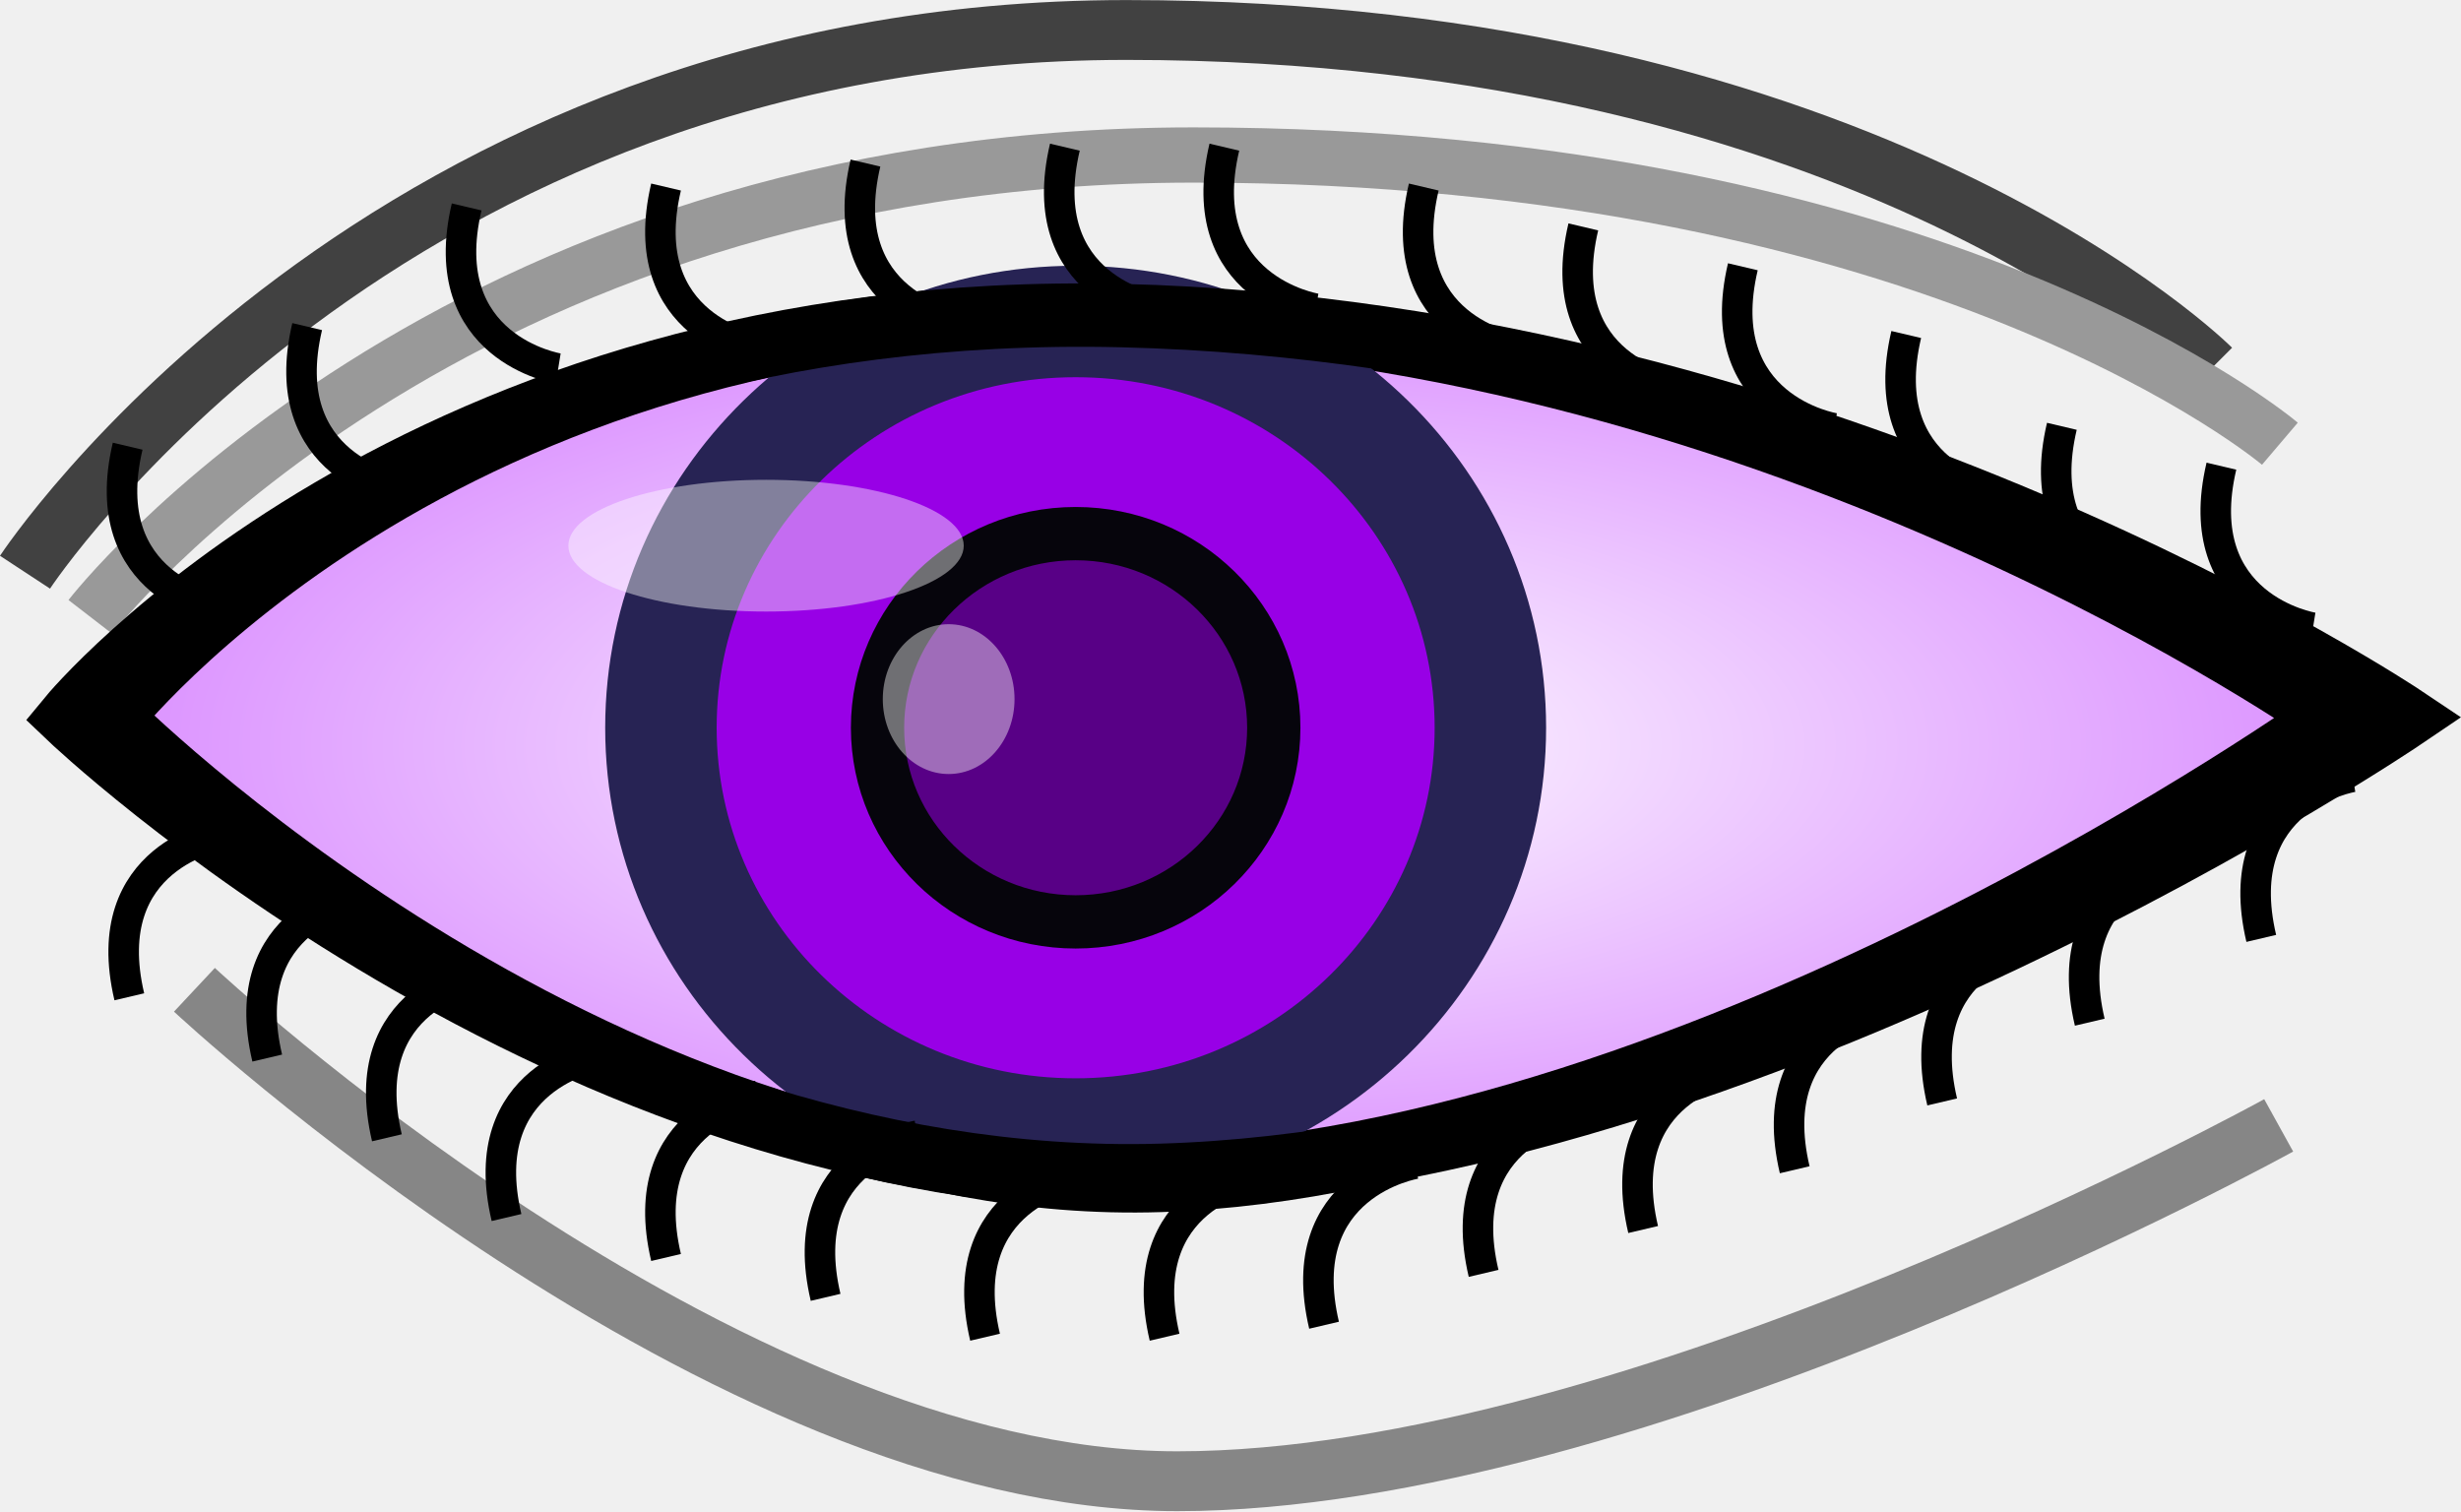
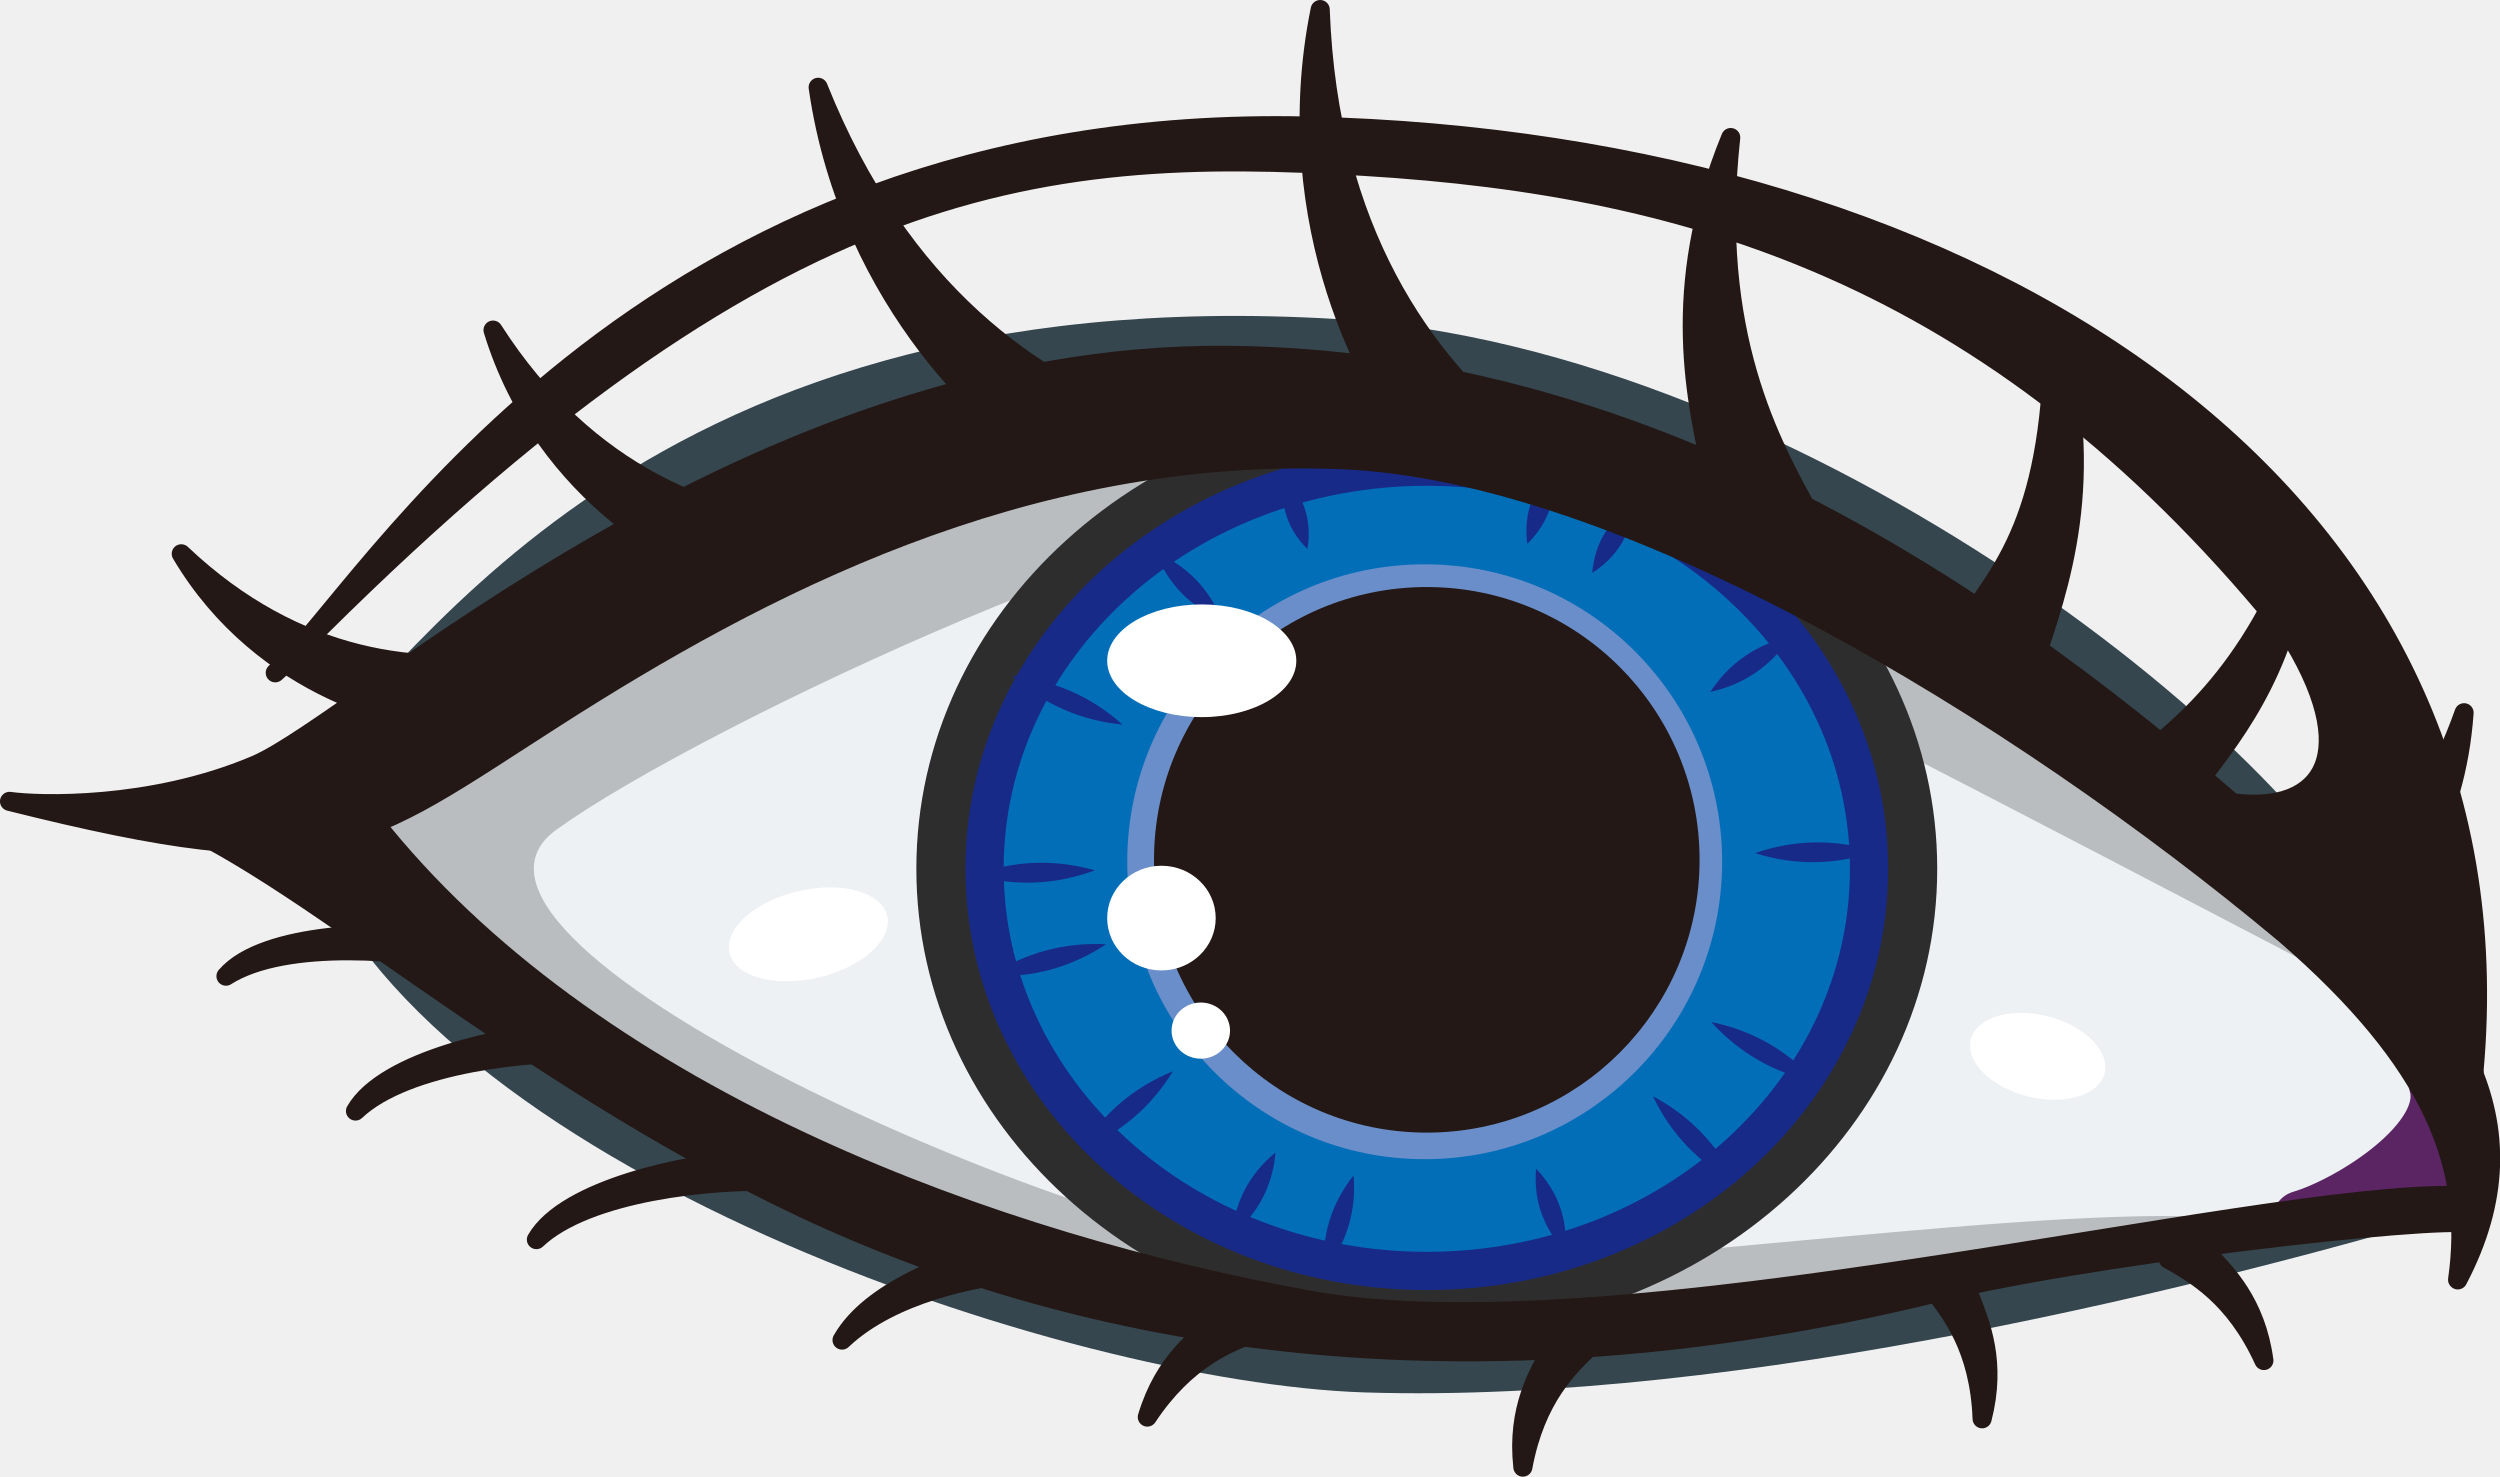
- <svg xmlns="http://www.w3.org/2000/svg" xmlns:xlink="http://www.w3.org/1999/xlink" width="123.42" height="75.785" viewBox="0 0 32.655 20.051" version="1.1" id="svg1" xml:space="preserve">
+ <svg xmlns="http://www.w3.org/2000/svg" id="_レイヤー_2" data-name="レイヤー 2" version="1.1" viewBox="0 0 130.869 77.299" width="130.869" height="77.299">
  <defs id="defs1">
-     <linearGradient id="linearGradient4">
-       <stop style="stop-color:#ffffff;stop-opacity:1;" offset="0" id="stop4" />
-       <stop style="stop-color:#da8eff;stop-opacity:1;" offset="1" id="stop6" />
-     </linearGradient>
-     <radialGradient xlink:href="#linearGradient4" id="radialGradient5" cx="32.585" cy="13.545" fx="32.585" fy="13.545" r="15.341" gradientTransform="matrix(1,0,0,0.3998149,0,8.129618)" gradientUnits="userSpaceOnUse" />
+     <style id="style1">
+       .cls-1 {
+         fill: #35464e;
+       }
+ 
+       .cls-1, .cls-2, .cls-3, .cls-4, .cls-5, .cls-6, .cls-7 {
+         stroke-width: 0px;
+       }
+ 
+       .cls-2 {
+         fill: #172a88;
+       }
+ 
+       .cls-8 {
+         fill: #773b72;
+         stroke: #5b2463;
+         stroke-width: 3px;
+       }
+ 
+       .cls-8, .cls-9, .cls-10 {
+         stroke-linecap: round;
+         stroke-linejoin: round;
+       }
+ 
+       .cls-3 {
+         fill: #b9bdc0;
+       }
+ 
+       .cls-4 {
+         fill: #edf1f4;
+       }
+ 
+       .cls-5 {
+         fill: #6a8ec9;
+       }
+ 
+       .cls-6 {
+         fill: #2e2d2e;
+       }
+ 
+       .cls-7 {
+         fill: #fff;
+       }
+ 
+       .cls-9 {
+         fill: #231815;
+         stroke: #231815;
+       }
+ 
+       .cls-10 {
+         fill: #036eb8;
+         stroke: #172a88;
+         stroke-width: 2px;
+       }
+     </style>
  </defs>
-   <g id="layer1" transform="translate(-16.30716,-3.650441)">
-     <path style="fill:none;stroke:#000000;stroke-width:0.794;stroke-linecap:butt;stroke-linejoin:miter;stroke-dasharray:none;stroke-opacity:1" d="m 18.887,13.229 c 0,0 4.047,-5.584 12.367,-5.359 8.319,0.225 15.065,5.359 15.065,5.359 0,0 -7.645,5.883 -14.615,6.108 -6.97,0.225 -12.816,-6.108 -12.816,-6.108 z" id="path1" />
-     <path style="fill:url(#radialGradient5);stroke:#000000;stroke-width:0.821;stroke-linecap:butt;stroke-linejoin:miter;stroke-dasharray:none;stroke-opacity:1" d="m 17.79,13.172 c 0,0 4.342,-5.568 13.267,-5.344 8.925,0.224 16.161,5.344 16.161,5.344 0,0 -8.201,5.866 -15.679,6.09 -7.478,0.224 -13.749,-6.09 -13.749,-6.09 z" id="path1-9" />
-     <ellipse style="fill:#9800e6;fill-opacity:1;stroke:#272354;stroke-width:1.479;stroke-linecap:round;stroke-linejoin:round;stroke-dasharray:none;paint-order:fill markers stroke;stroke-opacity:1" id="path2" cx="30.58" cy="13.307" rx="5.503" ry="5.391" />
-     <ellipse style="fill:#580086;fill-opacity:1;stroke:#06050c;stroke-width:0.707;stroke-linecap:round;stroke-linejoin:round;stroke-dasharray:none;paint-order:fill markers stroke;stroke-opacity:1" id="path2-4" cx="30.58" cy="13.307" rx="2.629" ry="2.576" />
-     <path style="fill:none;stroke:#414141;stroke-width:0.794;stroke-linecap:butt;stroke-linejoin:miter;stroke-dasharray:none;stroke-opacity:1" d="m 16.639,11.243 c 0,0 4.722,-7.195 14.615,-7.195 9.893,0 14.39,4.497 14.39,4.497" id="path3" />
-     <path style="fill:none;stroke:#999999;stroke-width:0.733;stroke-linecap:butt;stroke-linejoin:miter;stroke-dasharray:none;stroke-opacity:1" d="m 17.506,11.836 c 0,0 4.729,-6.129 14.639,-6.129 9.909,0 14.414,3.831 14.414,3.831" id="path3-6" />
-     <path style="fill:none;stroke:#868686;stroke-width:0.794;stroke-linecap:butt;stroke-linejoin:miter;stroke-dasharray:none;stroke-opacity:1" d="m 18.887,16.784 c 0,0 6.97,6.521 13.041,6.521 6.071,0 14.615,-4.722 14.615,-4.722" id="path4" />
-     <ellipse style="fill:#ffffff;fill-opacity:0.424;stroke:none;stroke-width:0.793;stroke-linecap:round;stroke-linejoin:round;stroke-dasharray:none;paint-order:fill markers stroke" id="path6" cx="26.472" cy="10.891" rx="2.623" ry="0.874" />
-     <ellipse style="fill:#ffffff;fill-opacity:0.424;stroke:none;stroke-width:0.488;stroke-linecap:round;stroke-linejoin:round;stroke-dasharray:none;paint-order:fill markers stroke" id="path6-1" cx="28.895" cy="12.927" rx="0.874" ry="0.994" />
-     <path style="fill:none;stroke:#000000;stroke-width:0.405;stroke-linecap:butt;stroke-linejoin:miter;stroke-dasharray:none;stroke-opacity:1" d="m 18.023,16.877 c -0.442,-1.876 1.215,-2.144 1.215,-2.144" id="path7" />
-     <path style="fill:none;stroke:#000000;stroke-width:0.405;stroke-linecap:butt;stroke-linejoin:miter;stroke-dasharray:none;stroke-opacity:1" d="m 21.441,18.748 c -0.442,-1.876 1.215,-2.144 1.215,-2.144" id="path7-1-6" />
-     <path style="fill:none;stroke:#000000;stroke-width:0.405;stroke-linecap:butt;stroke-linejoin:miter;stroke-dasharray:none;stroke-opacity:1" d="m 23.028,19.806 c -0.442,-1.876 1.215,-2.144 1.215,-2.144" id="path7-1-6-9" />
-     <path style="fill:none;stroke:#000000;stroke-width:0.405;stroke-linecap:butt;stroke-linejoin:miter;stroke-dasharray:none;stroke-opacity:1" d="m 25.145,20.336 c -0.442,-1.876 1.215,-2.144 1.215,-2.144" id="path7-1-6-9-6" />
-     <path style="fill:none;stroke:#000000;stroke-width:0.405;stroke-linecap:butt;stroke-linejoin:miter;stroke-dasharray:none;stroke-opacity:1" d="M 27.262,20.865 C 26.82,18.989 28.477,18.721 28.477,18.721" id="path7-1-6-9-6-2" />
-     <path style="fill:none;stroke:#000000;stroke-width:0.405;stroke-linecap:butt;stroke-linejoin:miter;stroke-dasharray:none;stroke-opacity:1" d="M 29.378,21.394 C 28.937,19.518 30.593,19.25 30.593,19.25" id="path7-1-6-9-6-2-8" />
-     <path style="fill:none;stroke:#000000;stroke-width:0.405;stroke-linecap:butt;stroke-linejoin:miter;stroke-dasharray:none;stroke-opacity:1" d="m 31.76,21.394 c -0.442,-1.876 1.215,-2.144 1.215,-2.144" id="path7-1-6-9-6-2-8-6" />
-     <path style="fill:none;stroke:#000000;stroke-width:0.405;stroke-linecap:butt;stroke-linejoin:miter;stroke-dasharray:none;stroke-opacity:1" d="m 18.001,9.571 c -0.442,1.876 1.215,2.144 1.215,2.144" id="path7-1-6-9-6-2-8-6-7" />
-     <path style="fill:none;stroke:#000000;stroke-width:0.405;stroke-linecap:butt;stroke-linejoin:miter;stroke-dasharray:none;stroke-opacity:1" d="m 30.437,5.603 c -0.442,1.876 1.215,2.144 1.215,2.144" id="path7-1-6-9-6-2-8-6-7-2" />
-     <path style="fill:none;stroke:#000000;stroke-width:0.405;stroke-linecap:butt;stroke-linejoin:miter;stroke-dasharray:none;stroke-opacity:1" d="m 32.553,5.603 c -0.442,1.876 1.215,2.144 1.215,2.144" id="path7-1-6-9-6-2-8-6-7-2-9" />
-     <path style="fill:none;stroke:#000000;stroke-width:0.405;stroke-linecap:butt;stroke-linejoin:miter;stroke-dasharray:none;stroke-opacity:1" d="m 27.791,5.814 c -0.442,1.876 1.215,2.144 1.215,2.144" id="path7-1-6-9-6-2-8-6-7-2-9-7" />
-     <path style="fill:none;stroke:#000000;stroke-width:0.405;stroke-linecap:butt;stroke-linejoin:miter;stroke-dasharray:none;stroke-opacity:1" d="m 20.383,7.984 c -0.442,1.876 1.215,2.144 1.215,2.144" id="path7-1-6-9-6-2-8-6-7-2-9-7-6" />
-     <path style="fill:none;stroke:#000000;stroke-width:0.405;stroke-linecap:butt;stroke-linejoin:miter;stroke-dasharray:none;stroke-opacity:1" d="m 25.145,6.132 c -0.442,1.876 1.215,2.144 1.215,2.144" id="path7-1-6-9-6-2-8-6-7-2-9-7-9" />
-     <path style="fill:none;stroke:#000000;stroke-width:0.405;stroke-linecap:butt;stroke-linejoin:miter;stroke-dasharray:none;stroke-opacity:1" d="m 22.499,6.396 c -0.442,1.876 1.215,2.144 1.215,2.144" id="path7-1-6-9-6-2-8-6-7-2-9-7-9-2" />
-     <path style="fill:none;stroke:#000000;stroke-width:0.405;stroke-linecap:butt;stroke-linejoin:miter;stroke-dasharray:none;stroke-opacity:1" d="M 35.199,6.132 C 34.757,8.008 36.414,8.276 36.414,8.276" id="path7-1-6-9-6-2-8-6-7-2-9-6" />
-     <path style="fill:none;stroke:#000000;stroke-width:0.405;stroke-linecap:butt;stroke-linejoin:miter;stroke-dasharray:none;stroke-opacity:1" d="m 37.316,6.661 c -0.442,1.876 1.215,2.144 1.215,2.144" id="path7-1-6-9-6-2-8-6-7-2-9-6-9" />
-     <path style="fill:none;stroke:#000000;stroke-width:0.405;stroke-linecap:butt;stroke-linejoin:miter;stroke-dasharray:none;stroke-opacity:1" d="m 39.433,7.19 c -0.442,1.876 1.215,2.144 1.215,2.144" id="path7-1-6-9-6-2-8-6-7-2-9-6-9-3" />
-     <path style="fill:none;stroke:#000000;stroke-width:0.405;stroke-linecap:butt;stroke-linejoin:miter;stroke-dasharray:none;stroke-opacity:1" d="m 41.601,8.089 c -0.442,1.876 1.215,2.144 1.215,2.144" id="path7-1-6-9-6-2-8-6-7-2-9-6-9-3-6" />
-     <path style="fill:none;stroke:#000000;stroke-width:0.405;stroke-linecap:butt;stroke-linejoin:miter;stroke-dasharray:none;stroke-opacity:1" d="m 43.666,9.307 c -0.442,1.876 1.215,2.144 1.215,2.144" id="path7-1-6-9-6-2-8-6-7-2-9-6-9-3-6-6" />
-     <path style="fill:none;stroke:#000000;stroke-width:0.405;stroke-linecap:butt;stroke-linejoin:miter;stroke-dasharray:none;stroke-opacity:1" d="m 45.783,9.836 c -0.442,1.876 1.215,2.144 1.215,2.144" id="path7-1-6-9-6-2-8-6-7-2-9-6-9-3-6-6-7" />
-     <path style="fill:none;stroke:#000000;stroke-width:0.405;stroke-linecap:butt;stroke-linejoin:miter;stroke-dasharray:none;stroke-opacity:1" d="m 33.876,21.235 c -0.442,-1.876 1.215,-2.144 1.215,-2.144" id="path7-1-6-9-6-2-8-6-3" />
-     <path style="fill:none;stroke:#000000;stroke-width:0.405;stroke-linecap:butt;stroke-linejoin:miter;stroke-dasharray:none;stroke-opacity:1" d="M 35.993,20.547 C 35.551,18.671 37.208,18.403 37.208,18.403" id="path7-1-6-9-6-2-8-6-3-0" />
-     <path style="fill:none;stroke:#000000;stroke-width:0.405;stroke-linecap:butt;stroke-linejoin:miter;stroke-dasharray:none;stroke-opacity:1" d="m 38.11,19.965 c -0.442,-1.876 1.215,-2.144 1.215,-2.144" id="path7-1-6-9-6-2-8-6-3-0-7" />
-     <path style="fill:none;stroke:#000000;stroke-width:0.405;stroke-linecap:butt;stroke-linejoin:miter;stroke-dasharray:none;stroke-opacity:1" d="m 46.312,16.102 c -0.442,-1.876 1.215,-2.144 1.215,-2.144" id="path7-1-6-9-6-2-8-6-3-0-7-5-9-0-9" />
-     <path style="fill:none;stroke:#000000;stroke-width:0.405;stroke-linecap:butt;stroke-linejoin:miter;stroke-dasharray:none;stroke-opacity:1" d="m 40.121,19.172 c -0.442,-1.876 1.215,-2.144 1.215,-2.144" id="path7-1-6-9-6-2-8-6-3-0-7-5" />
-     <path style="fill:none;stroke:#000000;stroke-width:0.405;stroke-linecap:butt;stroke-linejoin:miter;stroke-dasharray:none;stroke-opacity:1" d="m 42.078,18.272 c -0.442,-1.876 1.215,-2.144 1.215,-2.144" id="path7-1-6-9-6-2-8-6-3-0-7-5-9" />
-     <path style="fill:none;stroke:#000000;stroke-width:0.405;stroke-linecap:butt;stroke-linejoin:miter;stroke-dasharray:none;stroke-opacity:1" d="m 44.036,17.214 c -0.442,-1.876 1.215,-2.144 1.215,-2.144" id="path7-1-6-9-6-2-8-6-3-0-7-5-9-0" />
-     <path style="fill:none;stroke:#000000;stroke-width:0.405;stroke-linecap:butt;stroke-linejoin:miter;stroke-dasharray:none;stroke-opacity:1" d="m 19.853,17.69 c -0.442,-1.876 1.215,-2.144 1.215,-2.144" id="path7-1" />
-     <path style="fill:none;stroke:#000000;stroke-width:0.841;stroke-linecap:butt;stroke-linejoin:miter;stroke-dasharray:none;stroke-opacity:1" d="m 17.229,13.17 c 0,0 4.571,-5.555 13.966,-5.332 9.396,0.224 17.014,5.332 17.014,5.332 0,0 -8.634,5.853 -16.506,6.076 -7.872,0.224 -14.474,-6.076 -14.474,-6.076 z" id="path1-9-0" />
+   <g id="g1">
+     <path class="cls-4" d="m 129.509,63.21 c -1.68,-16.41 -37.46,-42.3 -60.39,-42.3 -22.93,0 -50.5,19.15 -53.24,21.25 21.88,18.52 33.46,25.25 54.92,26.72 21.46,1.47 50.92,-7.79 58.71,-5.68 z" id="path1" />
+     <path class="cls-3" d="m 122.769,51.42 c -8.69,-11.97 -36.6,-31.01 -52.82,-30.51 -15.98,0.49 -42.93,14.31 -52.19,19.57 9.26,14.1 32.41,29.46 51.77,29.25 19.36,-0.21 39.35,-5.05 47.77,-5.89 -9.26,-1.05 -32.62,2.74 -45.66,2.53 -13.04,-0.21 -50.83,-16.92 -42.51,-22.94 7.58,-5.47 35.14,-18.31 42.3,-16.62 7.15,1.68 13.47,4.84 51.34,24.62 z" id="path2" />
+     <path class="cls-8" d="m 127.599,56.76 c 1.5,1.8 1.5,3.9 0.44,5.6 -3.16,0.21 -7.58,1.47 -7.58,1.47 2.64,-0.78 7.98,-4.13 7.14,-7.08 z" id="path3" />
+     <ellipse class="cls-6" cx="74.689" cy="45.48" rx="26.72" ry="24.3" id="ellipse3" />
+     <ellipse class="cls-10" cx="74.689" cy="45.48" rx="23.15" ry="21.05" id="ellipse4" />
+     <circle class="cls-5" cx="74.579" cy="45.11" r="15.57" id="circle4" />
+     <circle class="cls-9" cx="74.689" cy="45.01" r="13.78" id="circle5" />
+     <g id="g19" transform="translate(-338.0209,-253.8404)">
+       <path class="cls-2" d="m 419.97,319.36 c -1.15,-1.21 -1.68,-2.68 -1.54,-4.34 1.16,1.21 1.67,2.68 1.54,4.34 z" id="path5" />
+       <path class="cls-2" d="m 428.92,315.79 c -1.94,-1.04 -3.42,-2.57 -4.37,-4.56 1.95,1.03 3.41,2.57 4.37,4.56 z" id="path6" />
+       <path class="cls-2" d="m 433.08,310.47 c -2.16,-0.45 -4,-1.5 -5.48,-3.13 2.16,0.44 4,1.5 5.48,3.13 z" id="path7" />
+       <path class="cls-2" d="m 436.2,298.41 c -2.08,0.72 -4.21,0.75 -6.31,0.09 2.08,-0.72 4.21,-0.75 6.31,-0.09 z" id="path8" />
+       <path class="cls-2" d="m 431.75,287.17 c -1,1.52 -2.42,2.5 -4.2,2.89 1,-1.52 2.42,-2.5 4.2,-2.89 z" id="path9" />
+       <path class="cls-2" d="m 423.55,280.22 c -0.14,1.55 -0.87,2.78 -2.18,3.61 0.13,-1.55 0.88,-2.77 2.18,-3.61 z" id="path10" />
+       <path class="cls-2" d="m 419.34,278.33 c 0.2,1.54 -0.26,2.89 -1.37,3.98 -0.2,-1.54 0.27,-2.89 1.37,-3.98 z" id="path11" />
+       <path class="cls-2" d="m 405.24,278.75 c 1.05,1.06 1.47,2.36 1.22,3.83 -1.06,-1.05 -1.47,-2.36 -1.22,-3.83 z" id="path12" />
+       <path class="cls-2" d="m 398.51,282.75 c 1.63,0.7 2.81,1.89 3.46,3.55 -1.64,-0.69 -2.8,-1.9 -3.46,-3.55 z" id="path13" />
+       <path class="cls-2" d="m 391,289.23 c 2.19,0.22 4.14,1.07 5.78,2.54 -2.19,-0.21 -4.14,-1.07 -5.78,-2.54 z" id="path14" />
+       <path class="cls-2" d="m 389.02,299.65 c 2.07,-0.77 4.19,-0.85 6.31,-0.25 -2.07,0.77 -4.19,0.85 -6.31,0.25 z" id="path15" />
+       <path class="cls-2" d="m 389.83,304.93 c 1.84,-1.21 3.89,-1.77 6.09,-1.66 -1.84,1.22 -3.89,1.77 -6.09,1.66 z" id="path16" />
+       <path class="cls-2" d="m 394.61,314.01 c 1.15,-1.88 2.77,-3.26 4.81,-4.09 -1.15,1.88 -2.77,3.25 -4.81,4.09 z" id="path17" />
+       <path class="cls-2" d="m 402.5,318.52 c 0.15,-1.76 0.93,-3.23 2.29,-4.35 -0.15,1.76 -0.93,3.23 -2.29,4.35 z" id="path18" />
+       <path class="cls-2" d="m 407.34,320.42 c -0.15,-1.87 0.37,-3.58 1.54,-5.05 0.15,1.87 -0.37,3.58 -1.54,5.05 z" id="path19" />
+     </g>
+     <ellipse class="cls-7" cx="62.909" cy="34.59" rx="4.95" ry="2.95" id="ellipse19" />
+     <ellipse class="cls-7" cx="60.799" cy="48.06" rx="2.84" ry="2.74" id="ellipse20" />
+     <ellipse class="cls-7" cx="62.859" cy="53.95" rx="1.53" ry="1.47" id="ellipse21" />
+     <path class="cls-1" d="m 129.509,63.21 c -8.21,-1.05 -41.88,9.05 -59.13,6.94 -17.25,-2.11 -37.67,-11.36 -54.5,-26.09 6.1,17.04 39.98,28.33 55.55,28.83 19.78,0.63 44.61,-5.68 58.08,-9.68 z" id="path21" />
+     <path class="cls-1" d="m 124.879,49.74 c -3.37,-9.89 -30.3,-31.56 -54.92,-33.04 -37.85,-2.26 -49.03,19.78 -54.71,23.57 27.36,-15.99 38.39,-21.05 55.55,-19.57 12.2,1.05 37.88,11.36 54.08,29.04 z" id="path22" />
+     <path class="cls-9" d="m 128.659,67 c 4.42,-8.42 -0.25,-14.69 -7.58,-21.25 -10.1,-9.05 -30.3,-26.93 -56.82,-27.15 -25.05,-0.2 -45.45,19.15 -50.92,21.46 -5.47,2.31 -11.36,2.1 -12.84,1.89 16.83,4.21 18.1,2.31 28.62,-4.42 10.52,-6.73 24.41,-14.1 41.03,-13.47 14.72,0.56 35.35,13.05 49.45,24.83 7.79,6.73 9.89,12.2 9.05,18.1 z" id="path23" />
+     <path class="cls-9" d="m 128.659,62.58 c -10.94,-0.21 -43.98,8.42 -60.18,5.47 -16.2,-2.95 -36.82,-10.31 -48.4,-24.41 -1.68,-1.89 -9.05,-1.89 -11.99,-1.05 7.36,2.74 18.73,13.47 33.88,20.62 15.15,7.15 34.93,10.31 58.71,4.63 8,-2.1 26.93,-4.21 28.62,-3.79 0,-0.84 0.21,-1.26 -0.63,-1.47 z" id="path24" />
+     <path class="cls-9" d="m 129.509,56.05 c 2.74,-30.3 -25.67,-48.61 -61.02,-49.45 -35.35,-0.84 -49.45,24.62 -54.08,28.62 25.46,-26.09 39.56,-27.57 57.03,-26.51 17.47,1.06 33.46,5.89 48.61,24.83 3.79,6.31 1.26,9.26 -3.58,8.42 5.47,6.31 12.42,12.42 13.05,14.1 z" id="path25" />
+     <path class="cls-9" d="m 79.629,23.02 c -5.05,-4 -10.1,-10.94 -10.52,-22.52 -2.31,11.36 2.95,20.41 4.63,22.09 2.74,1.47 4,1.05 5.89,0.42 z" id="path26" />
+     <path class="cls-9" d="m 60.319,22.23 c -6.1,-2.06 -13.19,-6.9 -17.49,-17.66 1.65,11.48 9.64,18.23 11.8,19.25 3.07,0.47 4.12,-0.36 5.69,-1.59 z" id="path27" />
+     <path class="cls-9" d="m 43.119,27.78 c -5.6,-0.39 -12.37,-2.79 -17.31,-10.5 2.69,8.83 10.47,12.57 12.47,12.94 2.76,-0.26 3.59,-1.13 4.84,-2.44 z" id="path28" />
+     <path class="cls-9" d="m 94.789,27.01 c -2.1,-3.79 -5.31,-9.53 -4.19,-19.81 -3.26,7.97 -1.79,13.86 -0.9,17.95 2.08,1.83 3.28,1.84 5.09,1.86 z" id="path29" />
+     <path class="cls-9" d="m 102.359,33.33 c 2.5,-3.54 5.15,-6.19 5.14,-16.53 2.39,8.27 0.29,13.97 -1.04,17.94 -2.26,1.6 -2.31,-1.24 -4.11,-1.42 z" id="path30" />
+     <path class="cls-9" d="m 110.989,40.48 c 2.73,-2 6.88,-5.03 9.63,-12.82 -0.5,6.87 -3.52,10.61 -5.53,13.25 -2.04,0.6 -2.87,0.19 -4.11,-0.43 z" id="path31" />
+     <path class="cls-9" d="m 120.449,48.52 c 2.42,-1.75 6.11,-4.39 8.54,-11.21 -0.43,6.02 -3.11,9.29 -4.88,11.6 -1.81,0.52 -2.55,0.16 -3.65,-0.38 z" id="path32" />
+     <path class="cls-9" d="m 113.499,65.91 c 1.38,0.78 3.48,1.95 5.01,5.31 -0.41,-3.04 -1.98,-4.58 -3.02,-5.68 -1.01,-0.18 -1.4,0.04 -1.99,0.36 z" id="path33" />
+     <path class="cls-9" d="m 101.139,67.45 c 0.98,1.24 2.48,3.12 2.62,6.82 0.77,-2.97 -0.09,-4.99 -0.64,-6.4 -0.87,-0.55 -1.31,-0.5 -1.98,-0.42 z" id="path34" />
+     <path class="cls-9" d="m 83.289,70.43 c -1.15,1.09 -2.9,2.74 -3.57,6.37 -0.34,-3.05 0.81,-4.93 1.55,-6.24 0.94,-0.42 1.37,-0.3 2.02,-0.13 z" id="path35" />
+     <path class="cls-9" d="m 65.839,69.71 c -1.48,0.55 -3.74,1.39 -5.78,4.47 0.88,-2.94 2.67,-4.22 3.87,-5.14 1.03,-0.02 1.38,0.25 1.91,0.67 z" id="path36" />
+     <path class="cls-9" d="m 52.819,66.69 c -1.57,0.2 -6.06,0.92 -8.74,3.46 1.53,-2.67 5.66,-3.93 7.04,-4.55 1,0.21 1.29,0.56 1.71,1.09 z" id="path37" />
+     <path class="cls-9" d="m 40.609,61.85 c -3.27,-0.12 -9.85,0.5 -12.53,3.04 1.53,-2.67 8,-4 10.82,-4.13 1,0.21 1.29,0.56 1.71,1.09 z" id="path38" />
+     <path class="cls-9" d="m 31.139,55.12 c -3.27,-0.12 -9.85,0.5 -12.53,3.04 1.53,-2.67 8,-4 10.82,-4.13 1,0.21 1.29,0.56 1.71,1.09 z" id="path39" />
+     <path class="cls-9" d="m 24.709,50.48 c -3.19,-0.73 -9.76,-1.37 -12.88,0.62 2,-2.33 8.61,-2.41 11.41,-2 0.95,0.4 1.16,0.79 1.47,1.39 z" id="path40" />
+     <path class="cls-9" d="m 27.199,34.44 c -5.08,0.91 -11.64,0.3 -17.71,-5.45 4.29,7.25 12.04,8.83 13.91,8.71 2.41,-0.85 2.96,-1.82 3.8,-3.26 z" id="path41" />
+     <ellipse class="cls-7" cx="30.047" cy="57.271" rx="4.24" ry="2.32" transform="rotate(-13.18)" id="ellipse41" />
+     <ellipse class="cls-7" cx="-27.401" cy="116.984" rx="2.16" ry="3.61" transform="rotate(-75.78)" id="ellipse42" />
  </g>
</svg>
